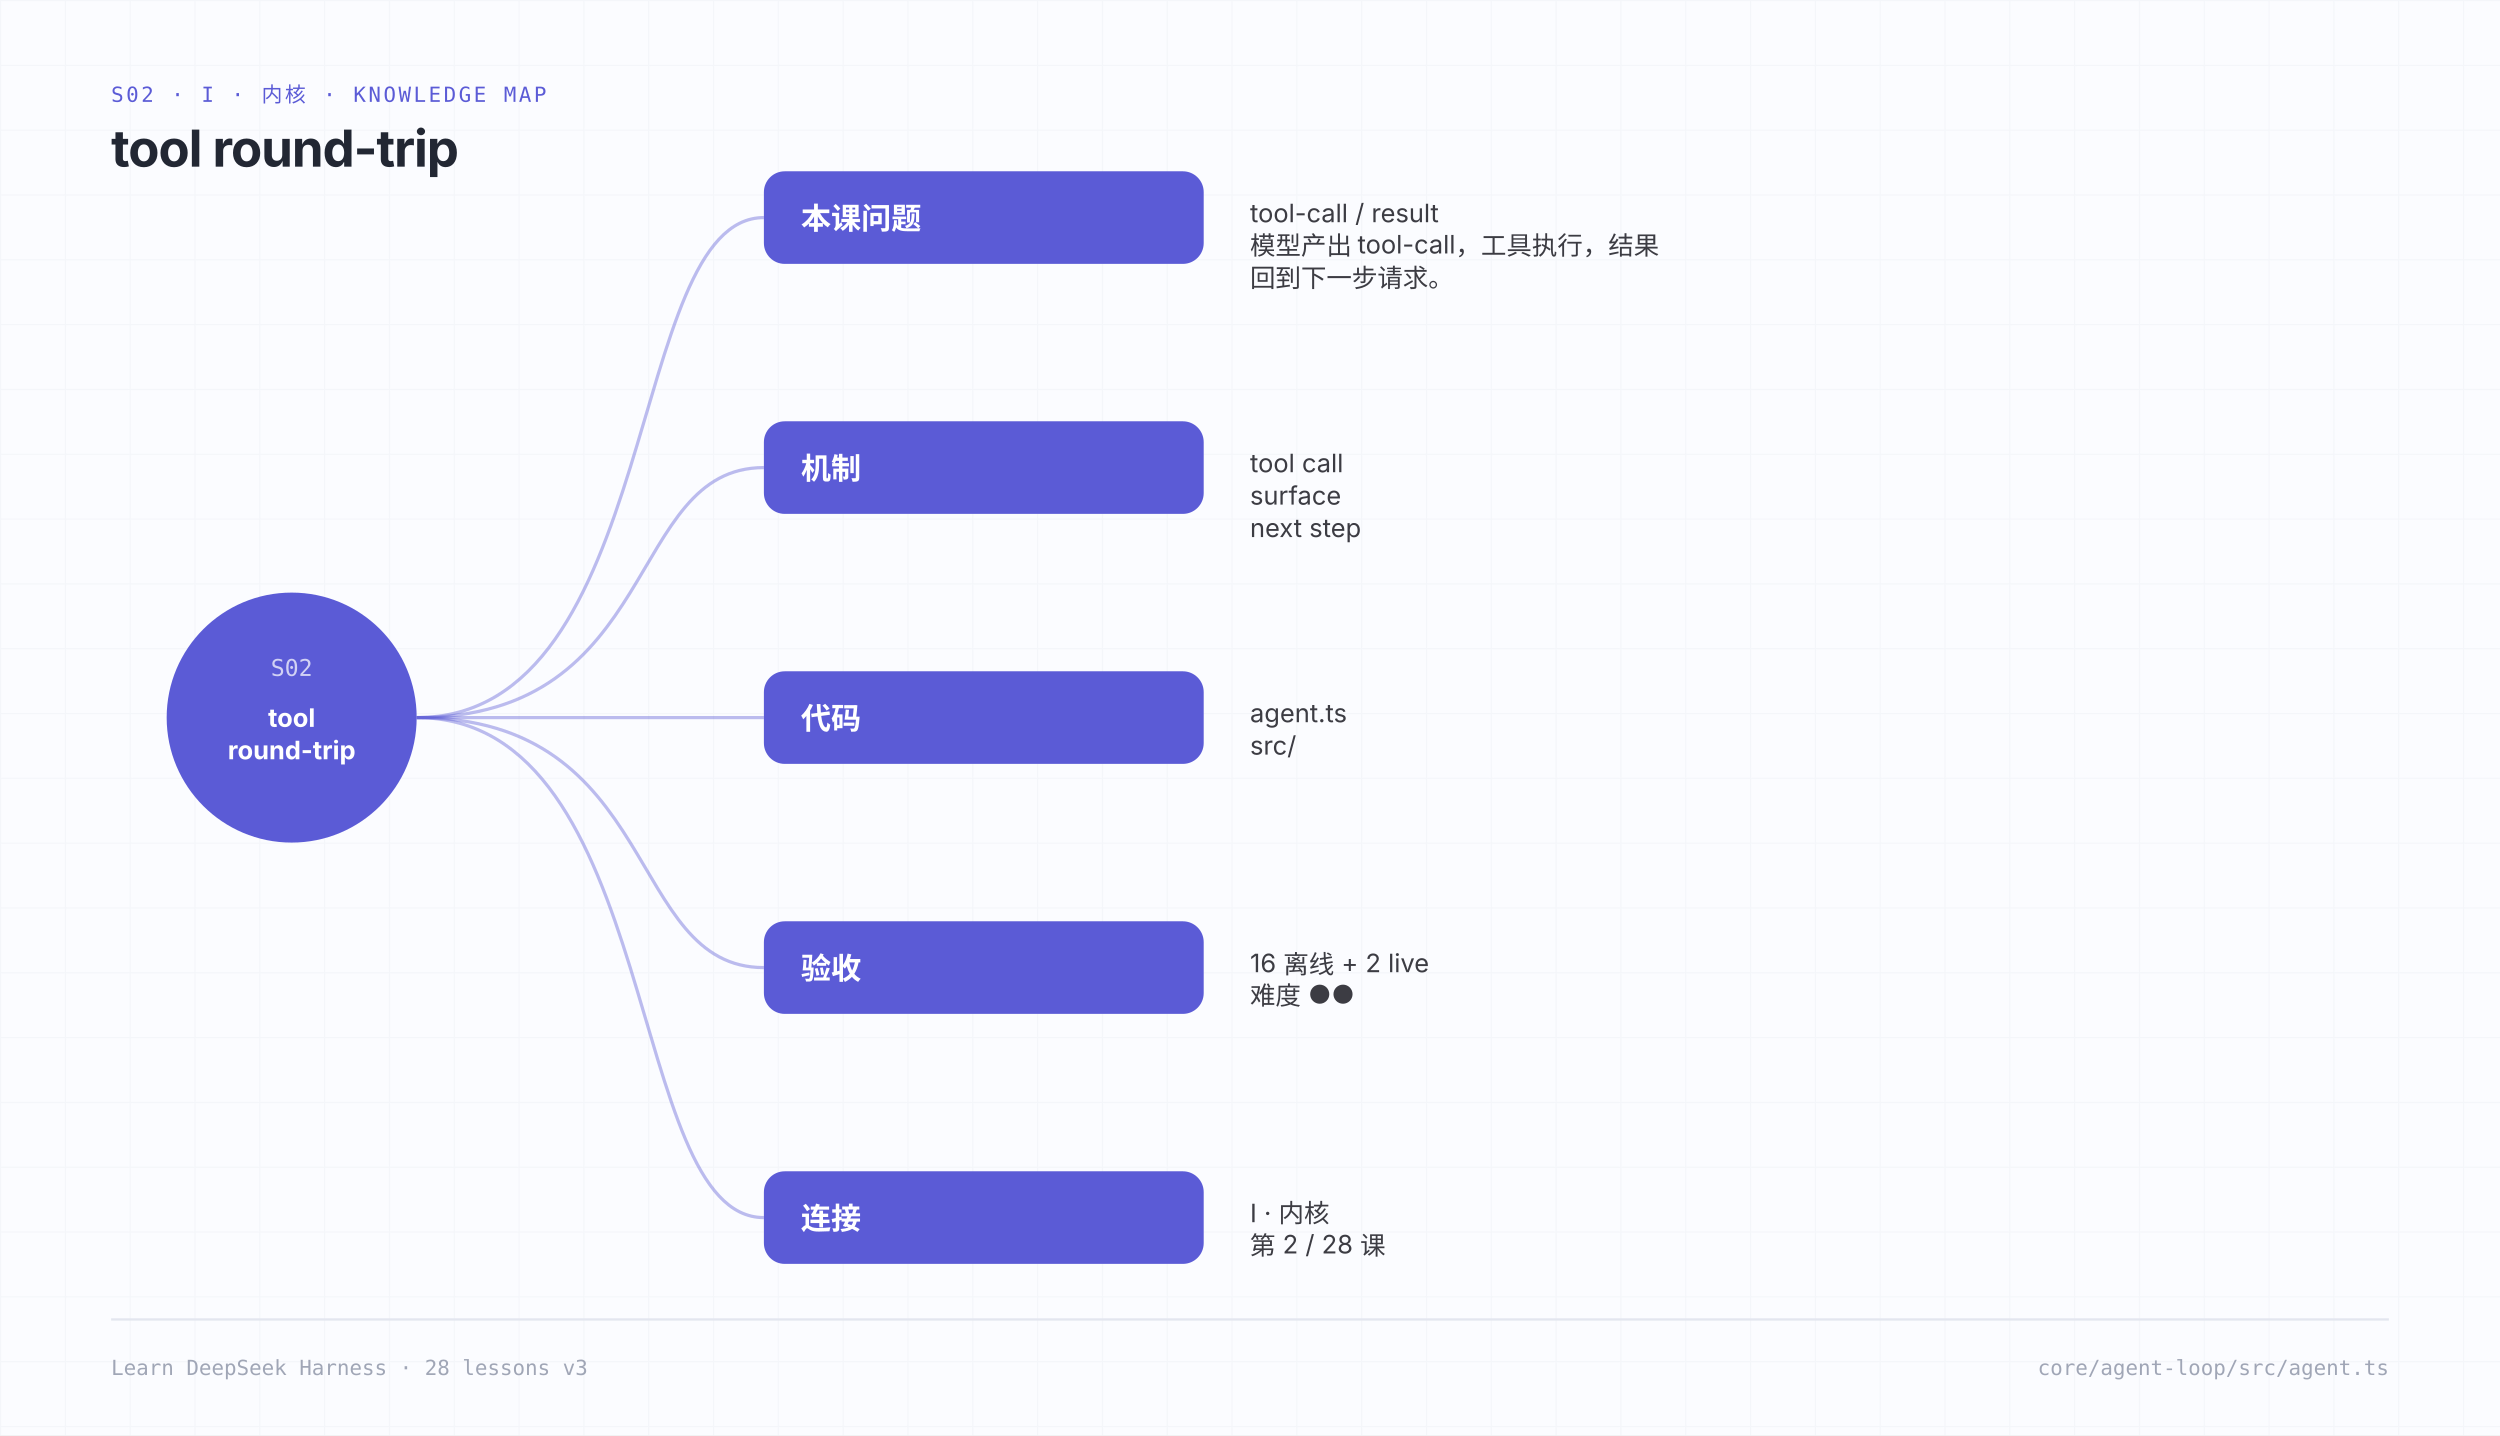
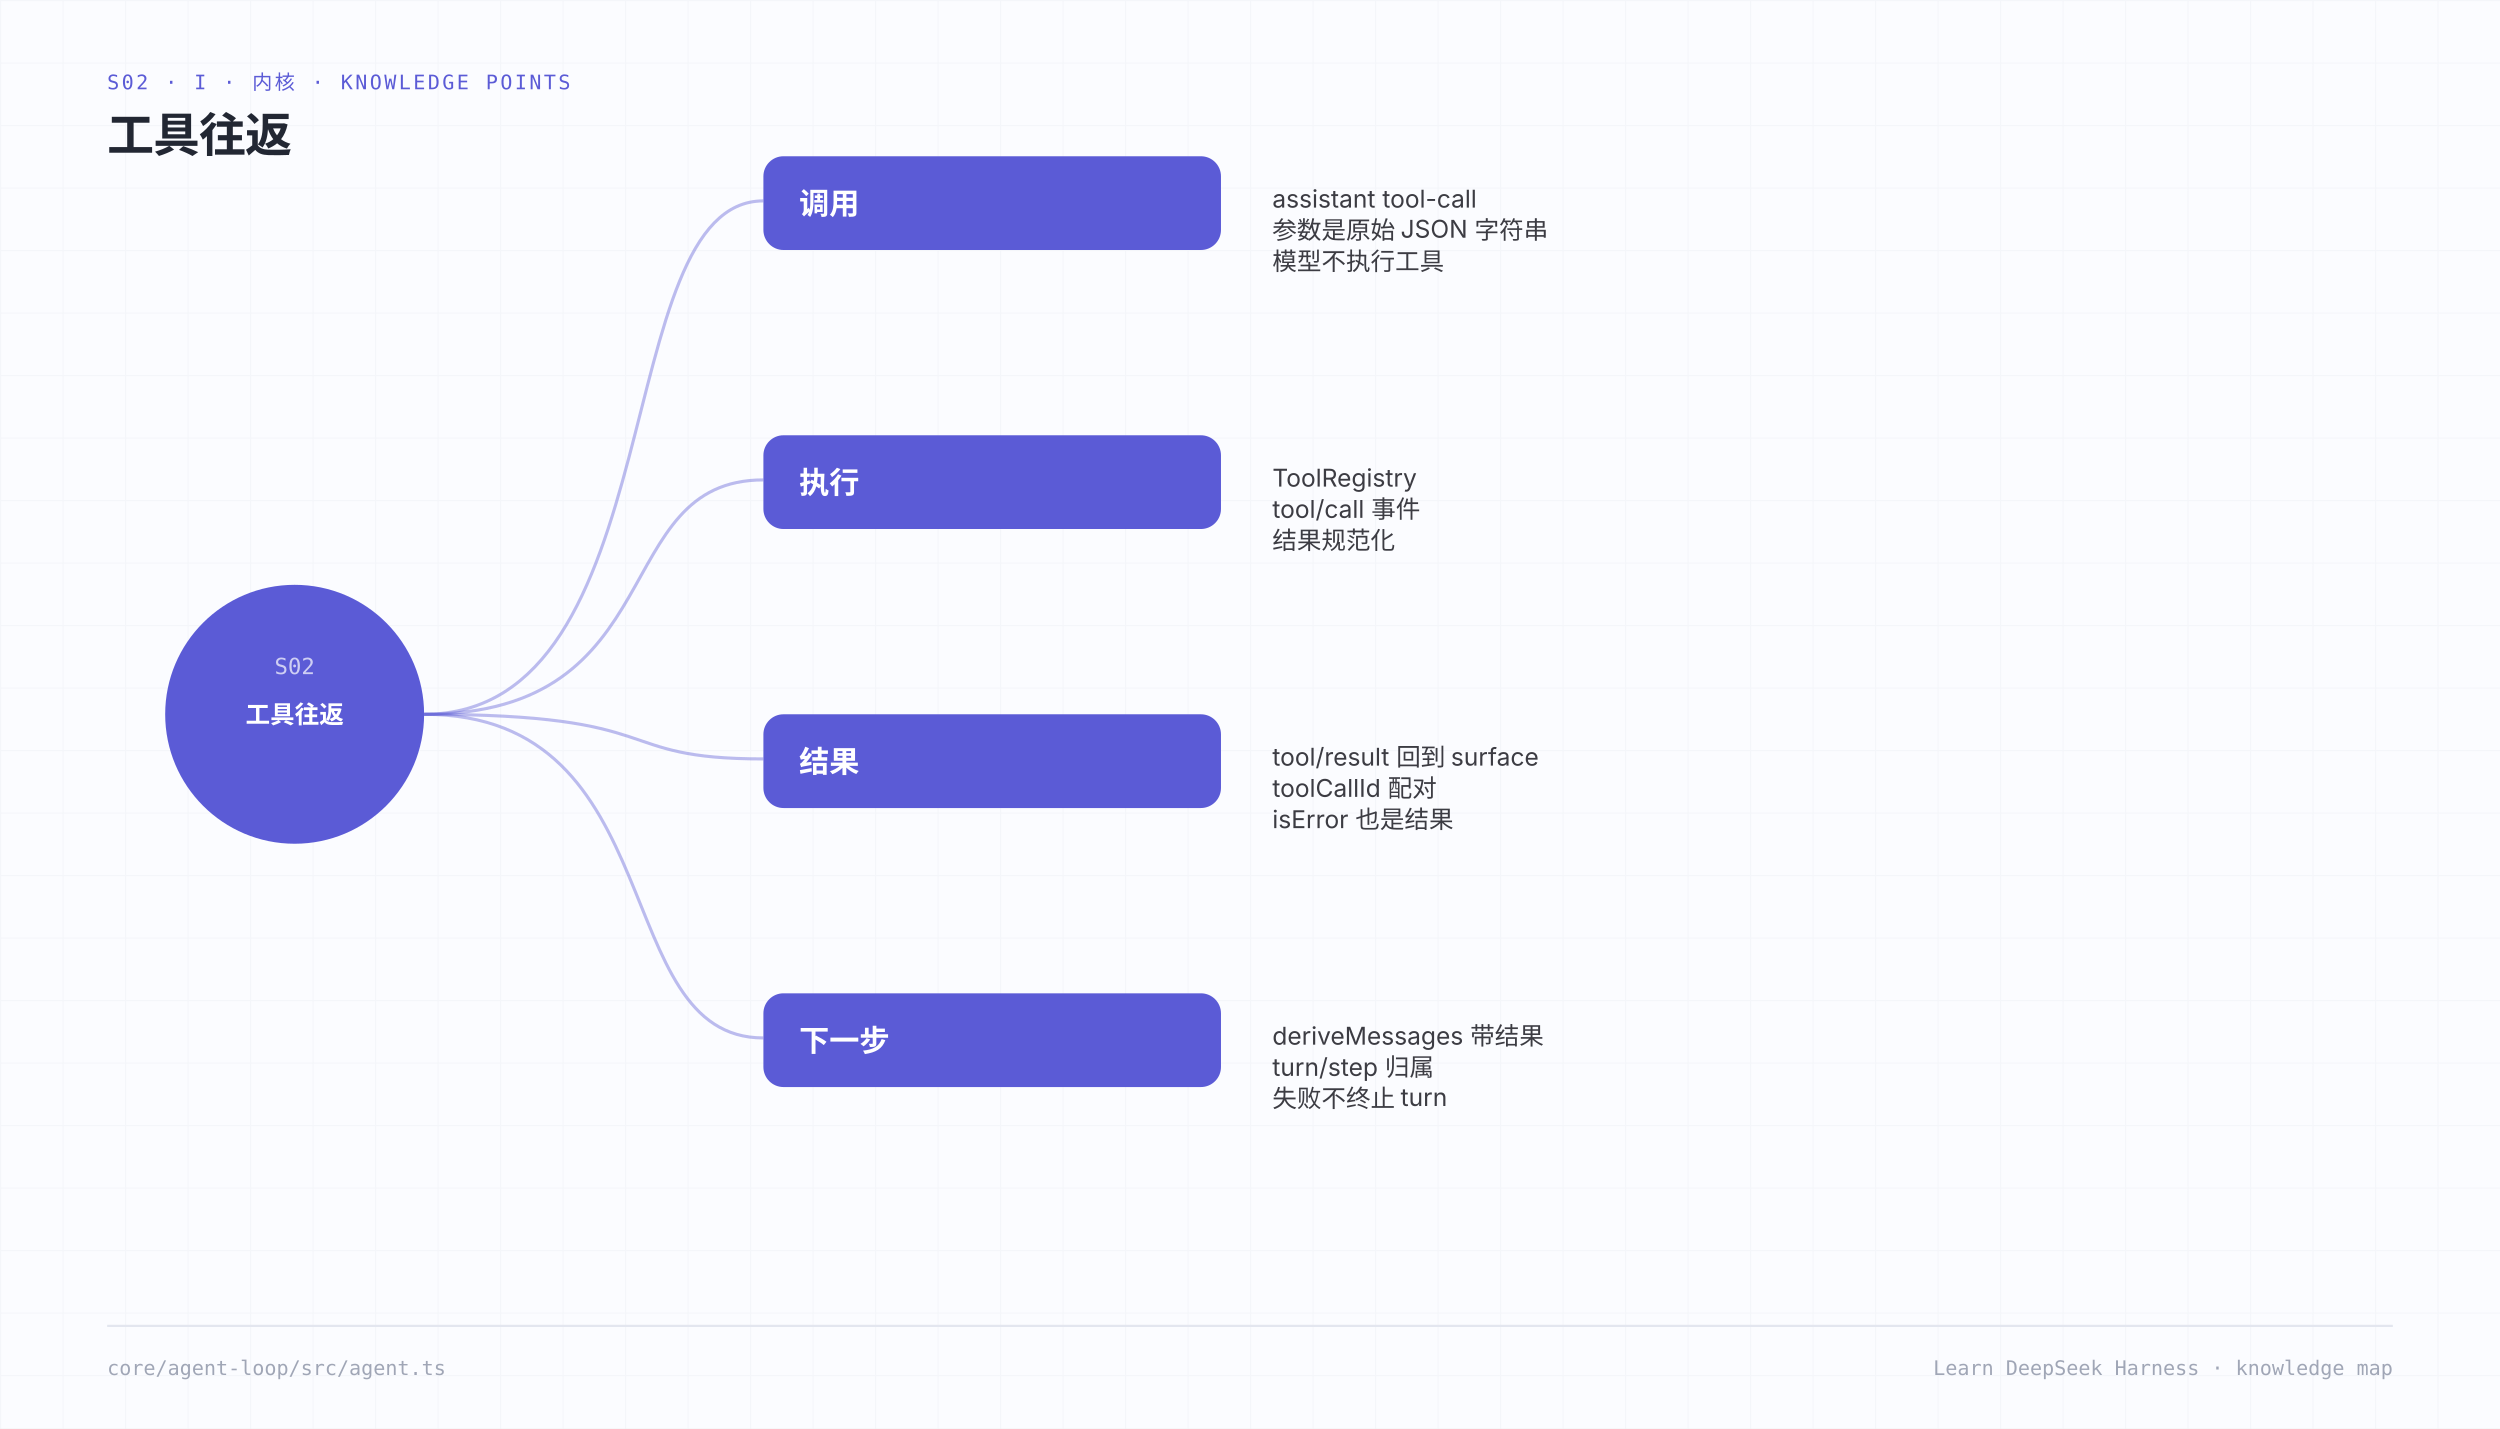
- <svg xmlns="http://www.w3.org/2000/svg" width="1080" height="620" viewBox="0 0 1080 620" role="img" aria-labelledby="title">
+ <svg xmlns="http://www.w3.org/2000/svg" width="1120" height="640" viewBox="0 0 1120 640" role="img" aria-labelledby="title">
  <defs>
    <pattern id="g" width="28" height="28" patternUnits="userSpaceOnUse">
      <path d="M28 0H0V28" fill="none" stroke="#303a63" stroke-opacity=".035" />
    </pattern>
  </defs>
-   <rect width="1080" height="620" fill="#fbfcff" />
-   <rect width="1080" height="620" fill="url(#g)" />
-   <text x="48" y="44" font-size="9" letter-spacing=".12em" fill="#5b5bd6" font-family="SFMono-Regular,Consolas,monospace">S02 · I · 内核 · KNOWLEDGE MAP</text>
-   <text x="48" y="72" font-size="22" font-weight="750" fill="#222733" letter-spacing="-.02em" font-family="-apple-system,BlinkMacSystemFont,'Segoe UI','Noto Sans SC',sans-serif">tool round-trip</text>
-   <circle cx="126" cy="310" r="54" fill="#5b5bd6" />
-   <text x="126" y="292" text-anchor="middle" font-size="10" fill="rgba(255,255,255,.72)" font-family="SFMono-Regular,Consolas,monospace">S02</text>
-   <text x="126" y="314" font-size="11" font-weight="700" fill="#fff" text-anchor="middle" font-family="-apple-system,BlinkMacSystemFont,'Segoe UI','Noto Sans SC',sans-serif">tool</text>
-   <text x="126" y="328" font-size="11" font-weight="700" fill="#fff" text-anchor="middle" font-family="-apple-system,BlinkMacSystemFont,'Segoe UI','Noto Sans SC',sans-serif">round-trip</text>
-   <path d="M180 310 C286 310 270 94 330 94" fill="none" stroke="#5b5bd6" stroke-opacity=".4" stroke-width="1.4" />
-   <rect x="330" y="74" width="190" height="40" rx="9" fill="#5b5bd6" />
-   <text x="346" y="99" font-size="13" font-weight="700" fill="#fff" font-family="-apple-system,BlinkMacSystemFont,'Segoe UI','Noto Sans SC',sans-serif">本课问题</text>
-   <text x="540" y="96" font-size="11" font-weight="400" fill="#3c3c43" text-anchor="start" font-family="-apple-system,BlinkMacSystemFont,'Segoe UI','Noto Sans SC',sans-serif">tool-call / result</text>
-   <text x="540" y="110" font-size="11" font-weight="400" fill="#3c3c43" text-anchor="start" font-family="-apple-system,BlinkMacSystemFont,'Segoe UI','Noto Sans SC',sans-serif">模型产出 tool-call，工具执行，结果</text>
-   <text x="540" y="124" font-size="11" font-weight="400" fill="#3c3c43" text-anchor="start" font-family="-apple-system,BlinkMacSystemFont,'Segoe UI','Noto Sans SC',sans-serif">回到下一步请求。</text>
-   <path d="M180 310 C286 310 270 202 330 202" fill="none" stroke="#5b5bd6" stroke-opacity=".4" stroke-width="1.4" />
-   <rect x="330" y="182" width="190" height="40" rx="9" fill="#5b5bd6" />
-   <text x="346" y="207" font-size="13" font-weight="700" fill="#fff" font-family="-apple-system,BlinkMacSystemFont,'Segoe UI','Noto Sans SC',sans-serif">机制</text>
-   <text x="540" y="204" font-size="11" font-weight="400" fill="#3c3c43" text-anchor="start" font-family="-apple-system,BlinkMacSystemFont,'Segoe UI','Noto Sans SC',sans-serif">tool call</text>
-   <text x="540" y="218" font-size="11" font-weight="400" fill="#3c3c43" text-anchor="start" font-family="-apple-system,BlinkMacSystemFont,'Segoe UI','Noto Sans SC',sans-serif">surface</text>
-   <text x="540" y="232" font-size="11" font-weight="400" fill="#3c3c43" text-anchor="start" font-family="-apple-system,BlinkMacSystemFont,'Segoe UI','Noto Sans SC',sans-serif">next step</text>
-   <path d="M180 310 C286 310 270 310 330 310" fill="none" stroke="#5b5bd6" stroke-opacity=".4" stroke-width="1.4" />
-   <rect x="330" y="290" width="190" height="40" rx="9" fill="#5b5bd6" />
-   <text x="346" y="315" font-size="13" font-weight="700" fill="#fff" font-family="-apple-system,BlinkMacSystemFont,'Segoe UI','Noto Sans SC',sans-serif">代码</text>
-   <text x="540" y="312" font-size="11" font-weight="400" fill="#3c3c43" text-anchor="start" font-family="-apple-system,BlinkMacSystemFont,'Segoe UI','Noto Sans SC',sans-serif">agent.ts</text>
-   <text x="540" y="326" font-size="11" font-weight="400" fill="#3c3c43" text-anchor="start" font-family="-apple-system,BlinkMacSystemFont,'Segoe UI','Noto Sans SC',sans-serif">src/</text>
-   <path d="M180 310 C286 310 270 418 330 418" fill="none" stroke="#5b5bd6" stroke-opacity=".4" stroke-width="1.4" />
-   <rect x="330" y="398" width="190" height="40" rx="9" fill="#5b5bd6" />
-   <text x="346" y="423" font-size="13" font-weight="700" fill="#fff" font-family="-apple-system,BlinkMacSystemFont,'Segoe UI','Noto Sans SC',sans-serif">验收</text>
-   <text x="540" y="420" font-size="11" font-weight="400" fill="#3c3c43" text-anchor="start" font-family="-apple-system,BlinkMacSystemFont,'Segoe UI','Noto Sans SC',sans-serif">16 离线 + 2 live</text>
-   <text x="540" y="434" font-size="11" font-weight="400" fill="#3c3c43" text-anchor="start" font-family="-apple-system,BlinkMacSystemFont,'Segoe UI','Noto Sans SC',sans-serif">难度 ●●</text>
-   <path d="M180 310 C286 310 270 526 330 526" fill="none" stroke="#5b5bd6" stroke-opacity=".4" stroke-width="1.4" />
-   <rect x="330" y="506" width="190" height="40" rx="9" fill="#5b5bd6" />
-   <text x="346" y="531" font-size="13" font-weight="700" fill="#fff" font-family="-apple-system,BlinkMacSystemFont,'Segoe UI','Noto Sans SC',sans-serif">连接</text>
-   <text x="540" y="528" font-size="11" font-weight="400" fill="#3c3c43" text-anchor="start" font-family="-apple-system,BlinkMacSystemFont,'Segoe UI','Noto Sans SC',sans-serif">I · 内核</text>
-   <text x="540" y="542" font-size="11" font-weight="400" fill="#3c3c43" text-anchor="start" font-family="-apple-system,BlinkMacSystemFont,'Segoe UI','Noto Sans SC',sans-serif">第 2 / 28 课</text>
-   <line x1="48" y1="570" x2="1032" y2="570" stroke="#e3e6ef" />
-   <text x="48" y="594" font-size="9" fill="#a0a6b6" font-family="SFMono-Regular,Consolas,monospace">Learn DeepSeek Harness · 28 lessons v3</text>
-   <text x="1032" y="594" text-anchor="end" font-size="9" fill="#a0a6b6" font-family="SFMono-Regular,Consolas,monospace">core/agent-loop/src/agent.ts</text>
+   <rect width="1120" height="640" fill="#fbfcff" />
+   <rect width="1120" height="640" fill="url(#g)" />
+   <text x="48" y="40" font-size="9" letter-spacing=".12em" fill="#5b5bd6" font-family="SFMono-Regular,Consolas,monospace">S02 · I · 内核 · KNOWLEDGE POINTS</text>
+   <text x="48" y="68" font-size="21" font-weight="750" fill="#222733" letter-spacing="-.02em" font-family="-apple-system,BlinkMacSystemFont,'Segoe UI','Noto Sans SC',sans-serif">工具往返</text>
+   <circle cx="132" cy="320" r="58" fill="#5b5bd6" />
+   <text x="132" y="302" text-anchor="middle" font-size="10" fill="rgba(255,255,255,.7)" font-family="SFMono-Regular,Consolas,monospace">S02</text>
+   <text x="132" y="324" font-size="11" font-weight="700" fill="#fff" text-anchor="middle" font-family="-apple-system,BlinkMacSystemFont,'Segoe UI','Noto Sans SC',sans-serif">工具往返</text>
+   <path d="M190 320 C302 320 272 90 342 90" fill="none" stroke="#5b5bd6" stroke-opacity=".4" stroke-width="1.4" />
+   <rect x="342" y="70" width="205" height="42" rx="9" fill="#5b5bd6" />
+   <text x="358" y="96" font-size="13.5" font-weight="700" fill="#fff" font-family="-apple-system,BlinkMacSystemFont,'Segoe UI','Noto Sans SC',sans-serif">调用</text>
+   <text x="570" y="93" font-size="11" font-weight="400" fill="#3c3c43" text-anchor="start" font-family="-apple-system,BlinkMacSystemFont,'Segoe UI','Noto Sans SC',sans-serif">assistant tool-call</text>
+   <text x="570" y="107" font-size="11" font-weight="400" fill="#3c3c43" text-anchor="start" font-family="-apple-system,BlinkMacSystemFont,'Segoe UI','Noto Sans SC',sans-serif">参数是原始 JSON 字符串</text>
+   <text x="570" y="121" font-size="11" font-weight="400" fill="#3c3c43" text-anchor="start" font-family="-apple-system,BlinkMacSystemFont,'Segoe UI','Noto Sans SC',sans-serif">模型不执行工具</text>
+   <path d="M190 320 C302 320 272 215 342 215" fill="none" stroke="#5b5bd6" stroke-opacity=".4" stroke-width="1.4" />
+   <rect x="342" y="195" width="205" height="42" rx="9" fill="#5b5bd6" />
+   <text x="358" y="221" font-size="13.5" font-weight="700" fill="#fff" font-family="-apple-system,BlinkMacSystemFont,'Segoe UI','Noto Sans SC',sans-serif">执行</text>
+   <text x="570" y="218" font-size="11" font-weight="400" fill="#3c3c43" text-anchor="start" font-family="-apple-system,BlinkMacSystemFont,'Segoe UI','Noto Sans SC',sans-serif">ToolRegistry</text>
+   <text x="570" y="232" font-size="11" font-weight="400" fill="#3c3c43" text-anchor="start" font-family="-apple-system,BlinkMacSystemFont,'Segoe UI','Noto Sans SC',sans-serif">tool/call 事件</text>
+   <text x="570" y="246" font-size="11" font-weight="400" fill="#3c3c43" text-anchor="start" font-family="-apple-system,BlinkMacSystemFont,'Segoe UI','Noto Sans SC',sans-serif">结果规范化</text>
+   <path d="M190 320 C302 320 272 340 342 340" fill="none" stroke="#5b5bd6" stroke-opacity=".4" stroke-width="1.4" />
+   <rect x="342" y="320" width="205" height="42" rx="9" fill="#5b5bd6" />
+   <text x="358" y="346" font-size="13.5" font-weight="700" fill="#fff" font-family="-apple-system,BlinkMacSystemFont,'Segoe UI','Noto Sans SC',sans-serif">结果</text>
+   <text x="570" y="343" font-size="11" font-weight="400" fill="#3c3c43" text-anchor="start" font-family="-apple-system,BlinkMacSystemFont,'Segoe UI','Noto Sans SC',sans-serif">tool/result 回到 surface</text>
+   <text x="570" y="357" font-size="11" font-weight="400" fill="#3c3c43" text-anchor="start" font-family="-apple-system,BlinkMacSystemFont,'Segoe UI','Noto Sans SC',sans-serif">toolCallId 配对</text>
+   <text x="570" y="371" font-size="11" font-weight="400" fill="#3c3c43" text-anchor="start" font-family="-apple-system,BlinkMacSystemFont,'Segoe UI','Noto Sans SC',sans-serif">isError 也是结果</text>
+   <path d="M190 320 C302 320 272 465 342 465" fill="none" stroke="#5b5bd6" stroke-opacity=".4" stroke-width="1.4" />
+   <rect x="342" y="445" width="205" height="42" rx="9" fill="#5b5bd6" />
+   <text x="358" y="471" font-size="13.5" font-weight="700" fill="#fff" font-family="-apple-system,BlinkMacSystemFont,'Segoe UI','Noto Sans SC',sans-serif">下一步</text>
+   <text x="570" y="468" font-size="11" font-weight="400" fill="#3c3c43" text-anchor="start" font-family="-apple-system,BlinkMacSystemFont,'Segoe UI','Noto Sans SC',sans-serif">deriveMessages 带结果</text>
+   <text x="570" y="482" font-size="11" font-weight="400" fill="#3c3c43" text-anchor="start" font-family="-apple-system,BlinkMacSystemFont,'Segoe UI','Noto Sans SC',sans-serif">turn/step 归属</text>
+   <text x="570" y="496" font-size="11" font-weight="400" fill="#3c3c43" text-anchor="start" font-family="-apple-system,BlinkMacSystemFont,'Segoe UI','Noto Sans SC',sans-serif">失败不终止 turn</text>
+   <line x1="48" y1="594" x2="1072" y2="594" stroke="#e3e6ef" />
+   <text x="48" y="616" font-size="9" fill="#a0a6b6" font-family="SFMono-Regular,Consolas,monospace">core/agent-loop/src/agent.ts</text>
+   <text x="1072" y="616" text-anchor="end" font-size="9" fill="#a0a6b6" font-family="SFMono-Regular,Consolas,monospace">Learn DeepSeek Harness · knowledge map</text>
</svg>
